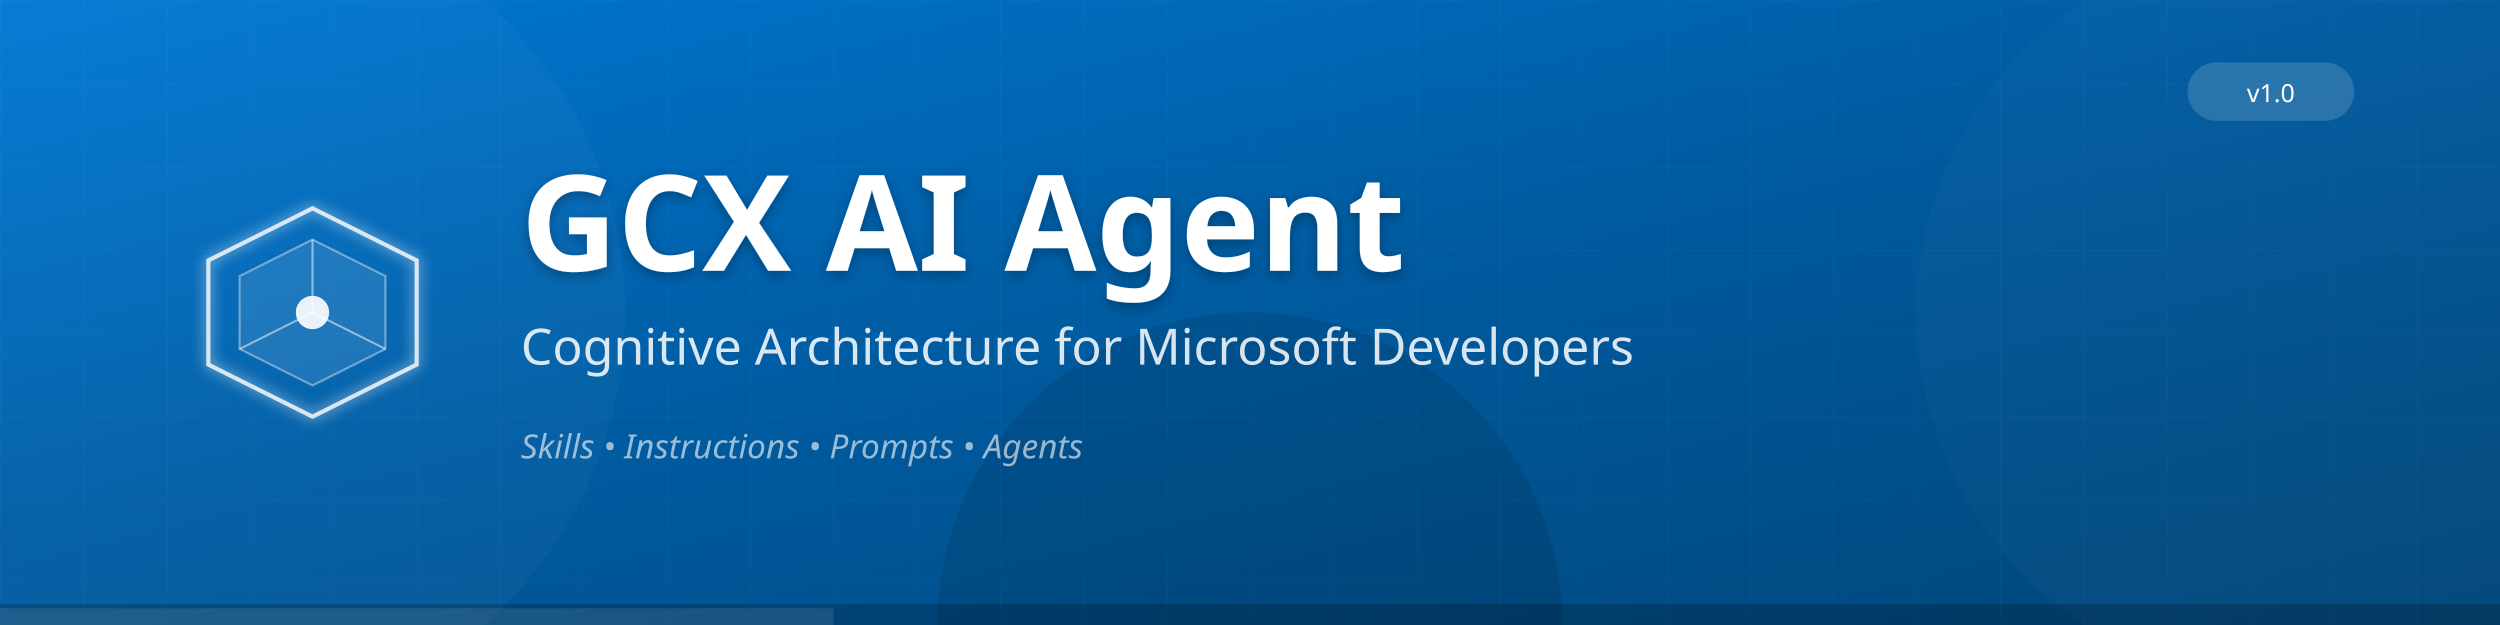
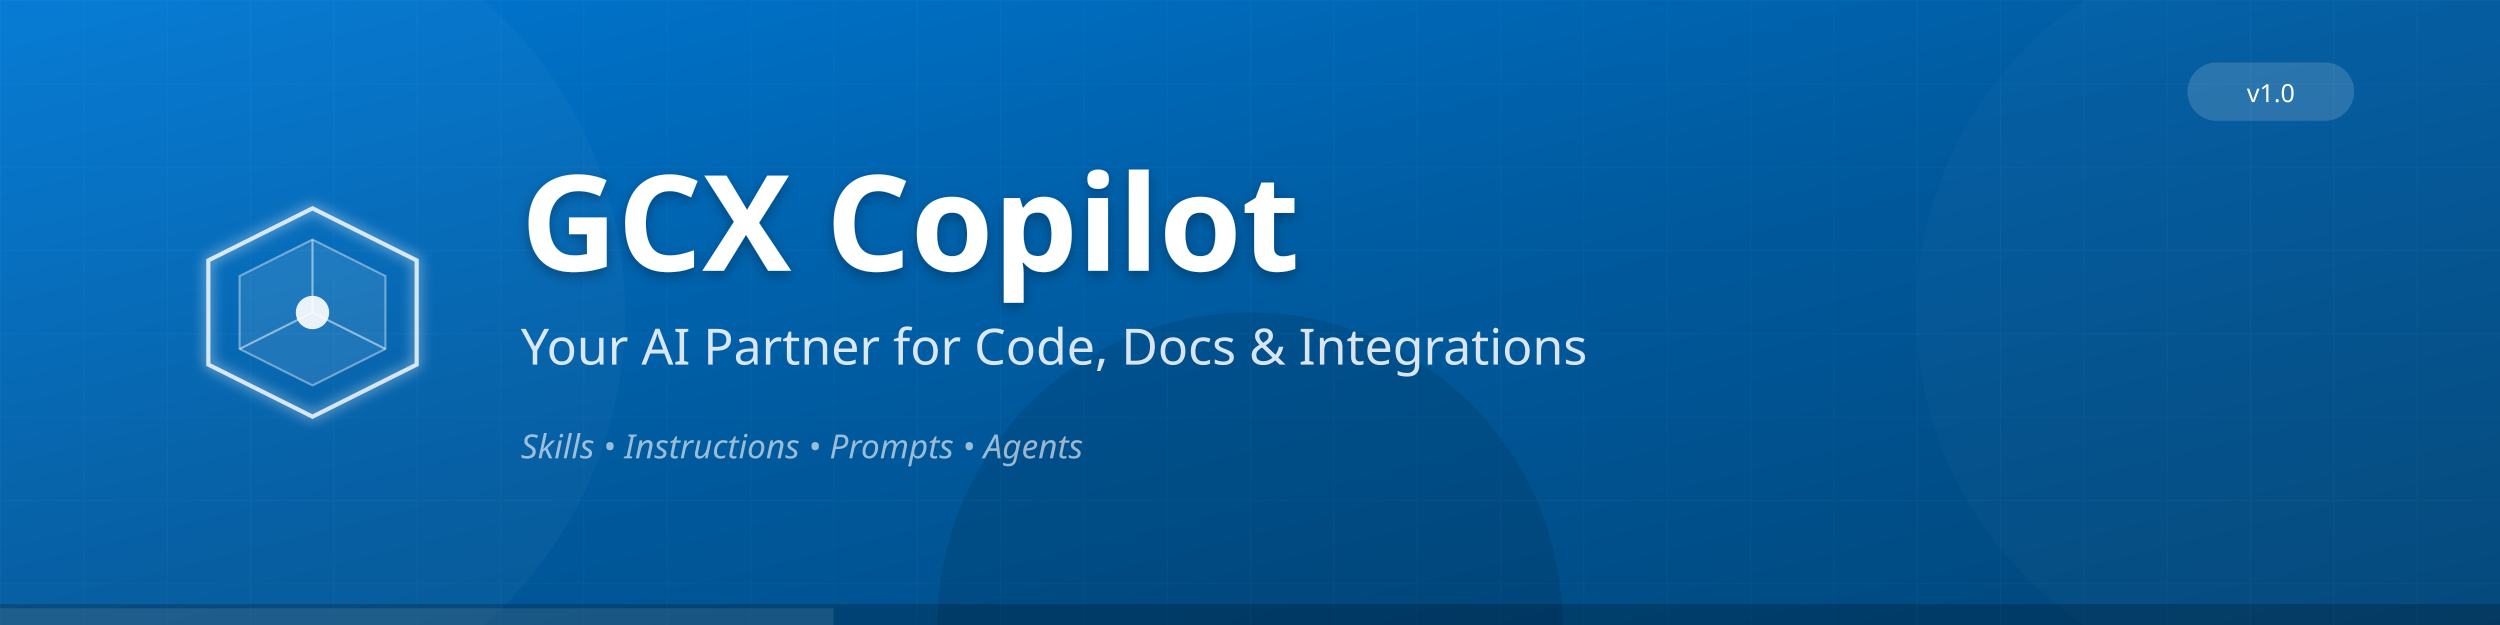
<svg xmlns="http://www.w3.org/2000/svg" viewBox="0 0 1200 300" width="1200" height="300">
  <defs>
    <linearGradient id="msGradient" x1="0%" y1="0%" x2="100%" y2="100%">
      <stop offset="0%" style="stop-color:#0078D4;stop-opacity:1" />
      <stop offset="50%" style="stop-color:#005a9e;stop-opacity:1" />
      <stop offset="100%" style="stop-color:#004578;stop-opacity:1" />
    </linearGradient>
    <pattern id="grid" width="40" height="40" patternUnits="userSpaceOnUse">
      <path d="M 40 0 L 0 0 0 40" fill="none" stroke="rgba(255,255,255,0.03)" stroke-width="1" />
    </pattern>
    <filter id="glow" x="-50%" y="-50%" width="200%" height="200%">
      <feGaussianBlur stdDeviation="3" result="coloredBlur" />
      <feMerge>
        <feMergeNode in="coloredBlur" />
        <feMergeNode in="SourceGraphic" />
      </feMerge>
    </filter>
    <filter id="textShadow" x="-20%" y="-20%" width="140%" height="140%">
      <feDropShadow dx="0" dy="2" stdDeviation="3" flood-color="#000" flood-opacity="0.3" />
    </filter>
  </defs>
  <rect width="1200" height="300" fill="url(#msGradient)" />
  <rect width="1200" height="300" fill="url(#grid)" />
  <circle cx="100" cy="150" r="200" fill="rgba(255,255,255,0.03)" />
  <circle cx="1100" cy="150" r="180" fill="rgba(255,255,255,0.02)" />
  <circle cx="600" cy="300" r="150" fill="rgba(0,0,0,0.1)" />
  <g transform="translate(100, 100)">
    <polygon points="50,0 100,25 100,75 50,100 0,75 0,25" fill="none" stroke="rgba(255,255,255,0.8)" stroke-width="2" filter="url(#glow)" />
    <polygon points="50,15 85,32.5 85,67.5 50,85 15,67.5 15,32.5" fill="rgba(255,255,255,0.1)" stroke="rgba(255,255,255,0.4)" stroke-width="1" />
    <circle cx="50" cy="50" r="8" fill="white" opacity="0.9" />
    <line x1="50" y1="50" x2="50" y2="15" stroke="rgba(255,255,255,0.5)" stroke-width="1" />
    <line x1="50" y1="50" x2="85" y2="67.5" stroke="rgba(255,255,255,0.5)" stroke-width="1" />
    <line x1="50" y1="50" x2="15" y2="67.5" stroke="rgba(255,255,255,0.5)" stroke-width="1" />
  </g>
  <text x="250" y="130" font-family="Segoe UI, system-ui, sans-serif" font-size="64" font-weight="600" fill="white" filter="url(#textShadow)">
-     GCX AI Agent
+     GCX Copilot
  </text>
  <text x="250" y="175" font-family="Segoe UI, system-ui, sans-serif" font-size="24" fill="rgba(255,255,255,0.85)">
-     Cognitive Architecture for Microsoft Developers
+     Your AI Partner for Code, Docs &amp; Integrations
  </text>
  <text x="250" y="220" font-family="Segoe UI, system-ui, sans-serif" font-size="16" fill="rgba(255,255,255,0.6)" font-style="italic">
    Skills • Instructions • Prompts • Agents
  </text>
  <g transform="translate(1050, 30)">
    <rect x="0" y="0" width="80" height="28" rx="14" fill="rgba(255,255,255,0.15)" />
    <text x="40" y="19" font-family="Segoe UI, system-ui, sans-serif" font-size="12" fill="white" text-anchor="middle">
      v1.0
    </text>
  </g>
  <rect x="0" y="290" width="1200" height="10" fill="rgba(0,0,0,0.2)" />
  <rect x="0" y="292" width="400" height="8" fill="rgba(255,255,255,0.1)" />
</svg>
